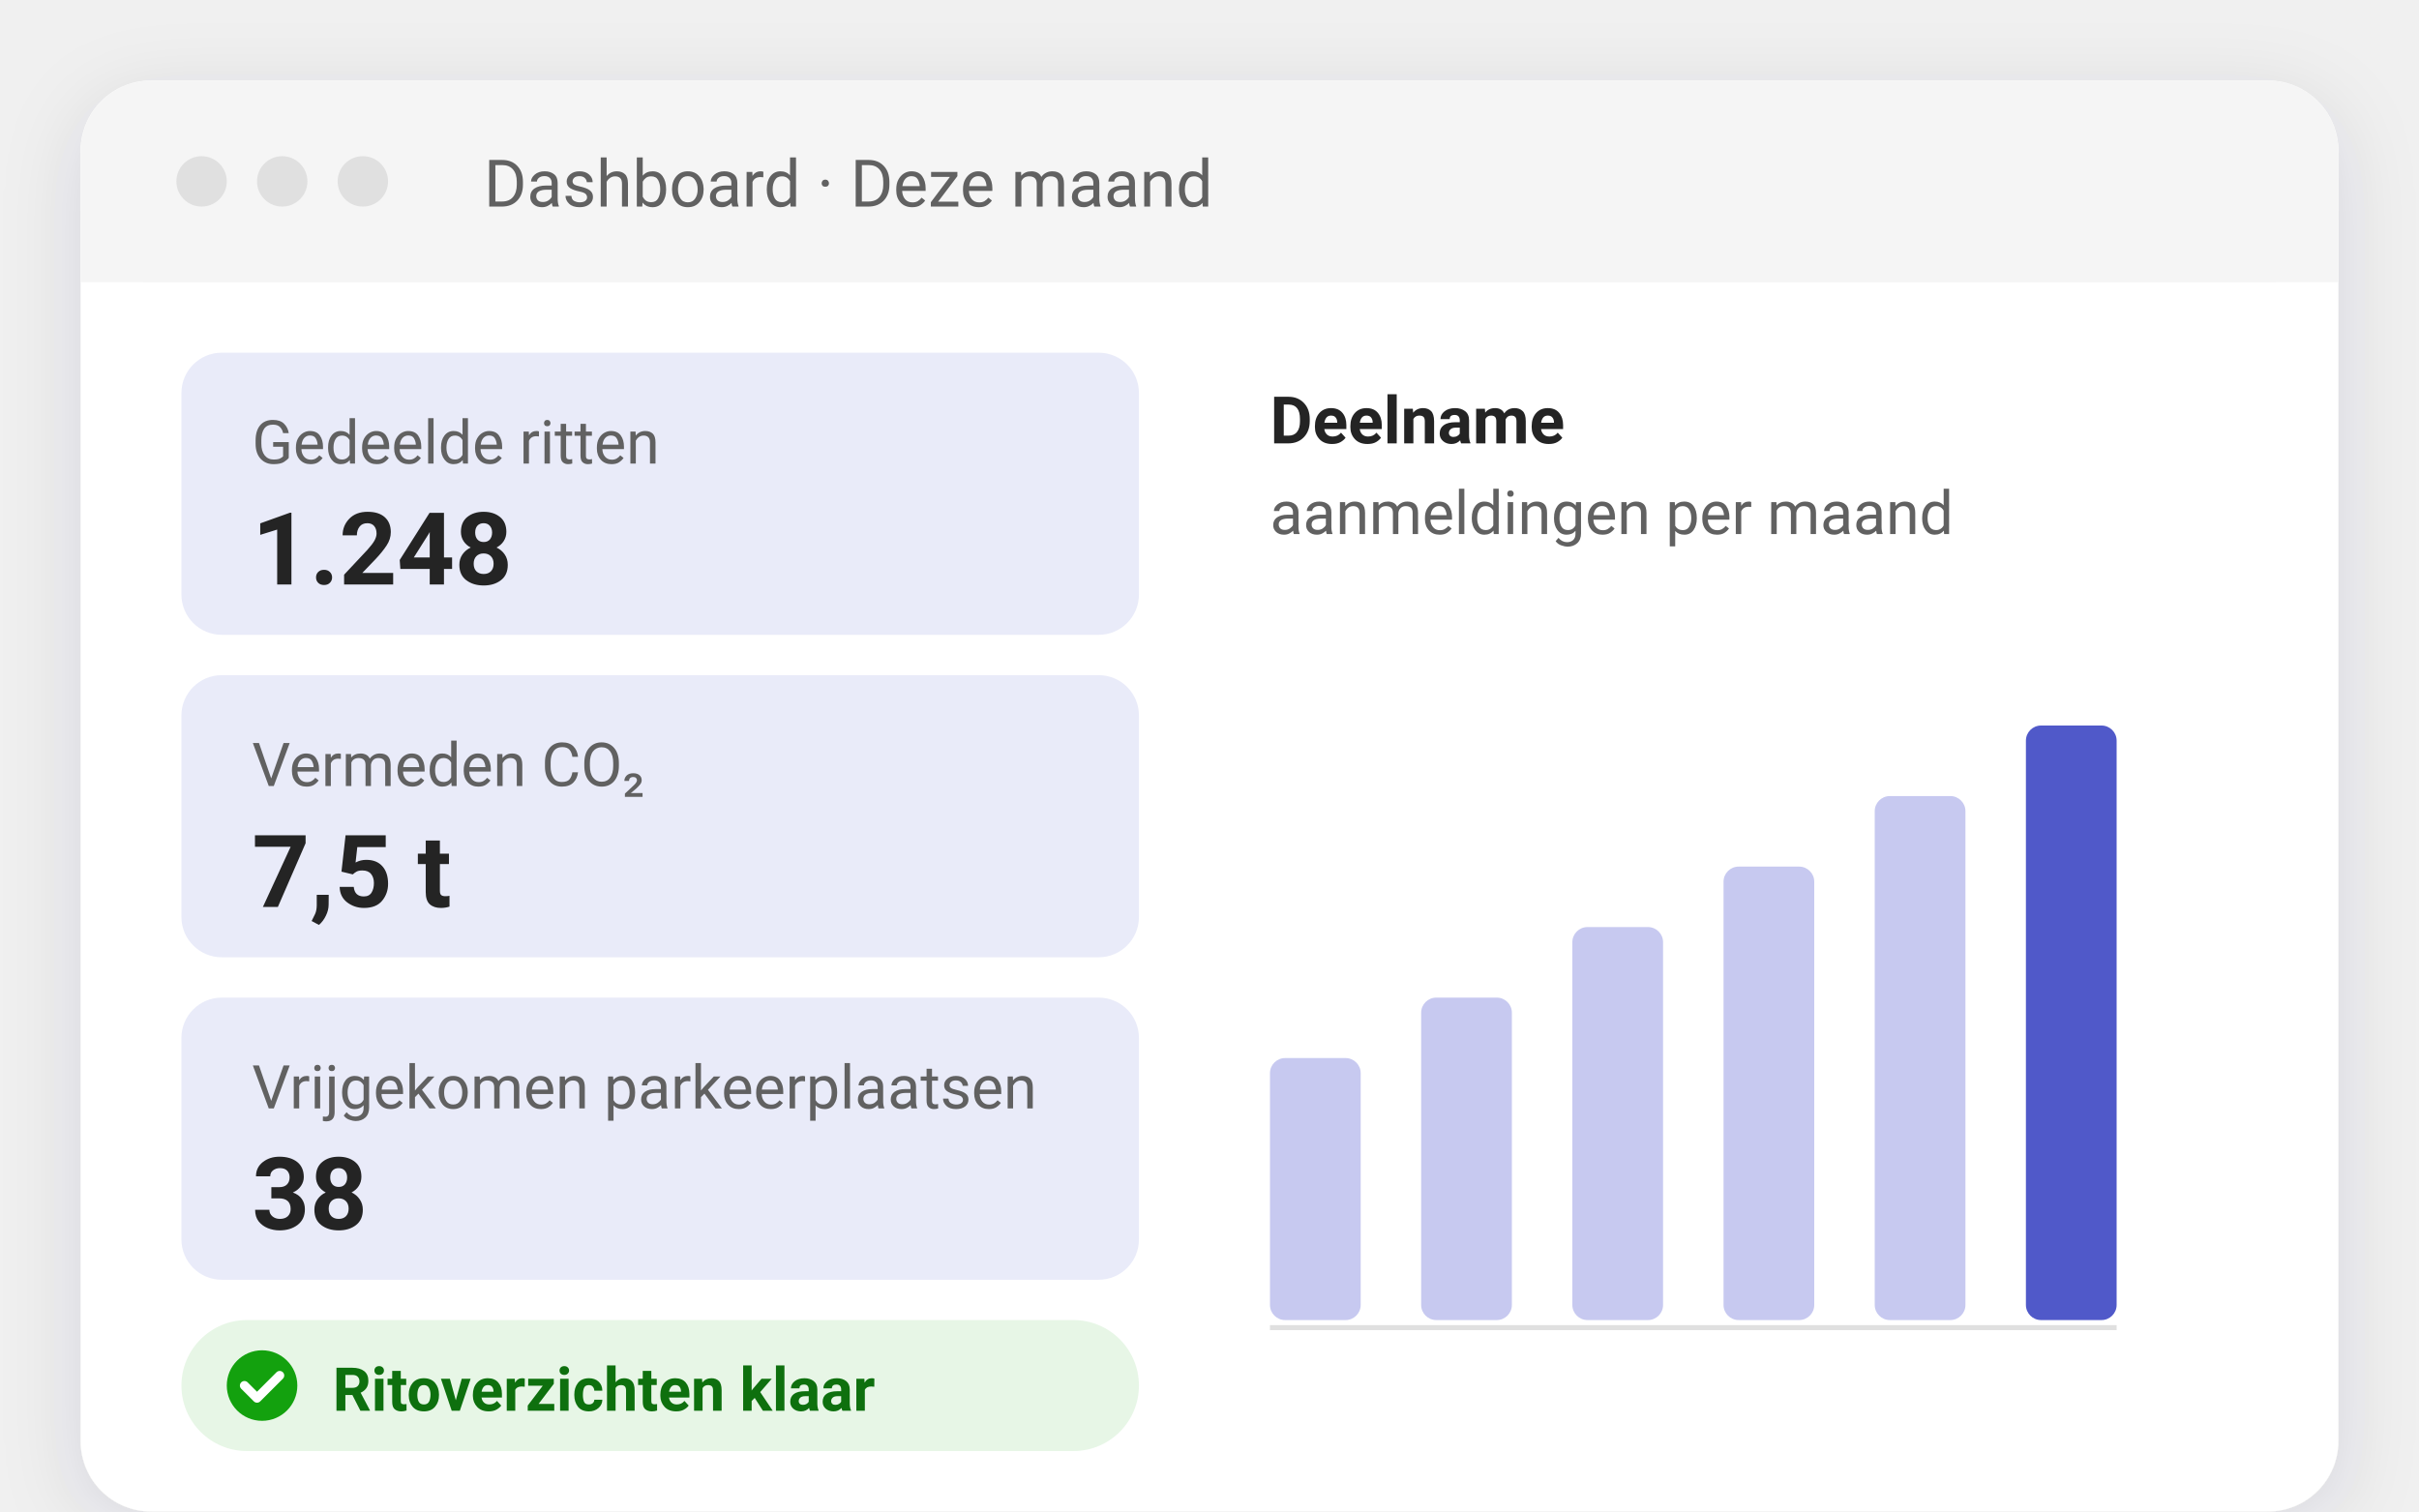
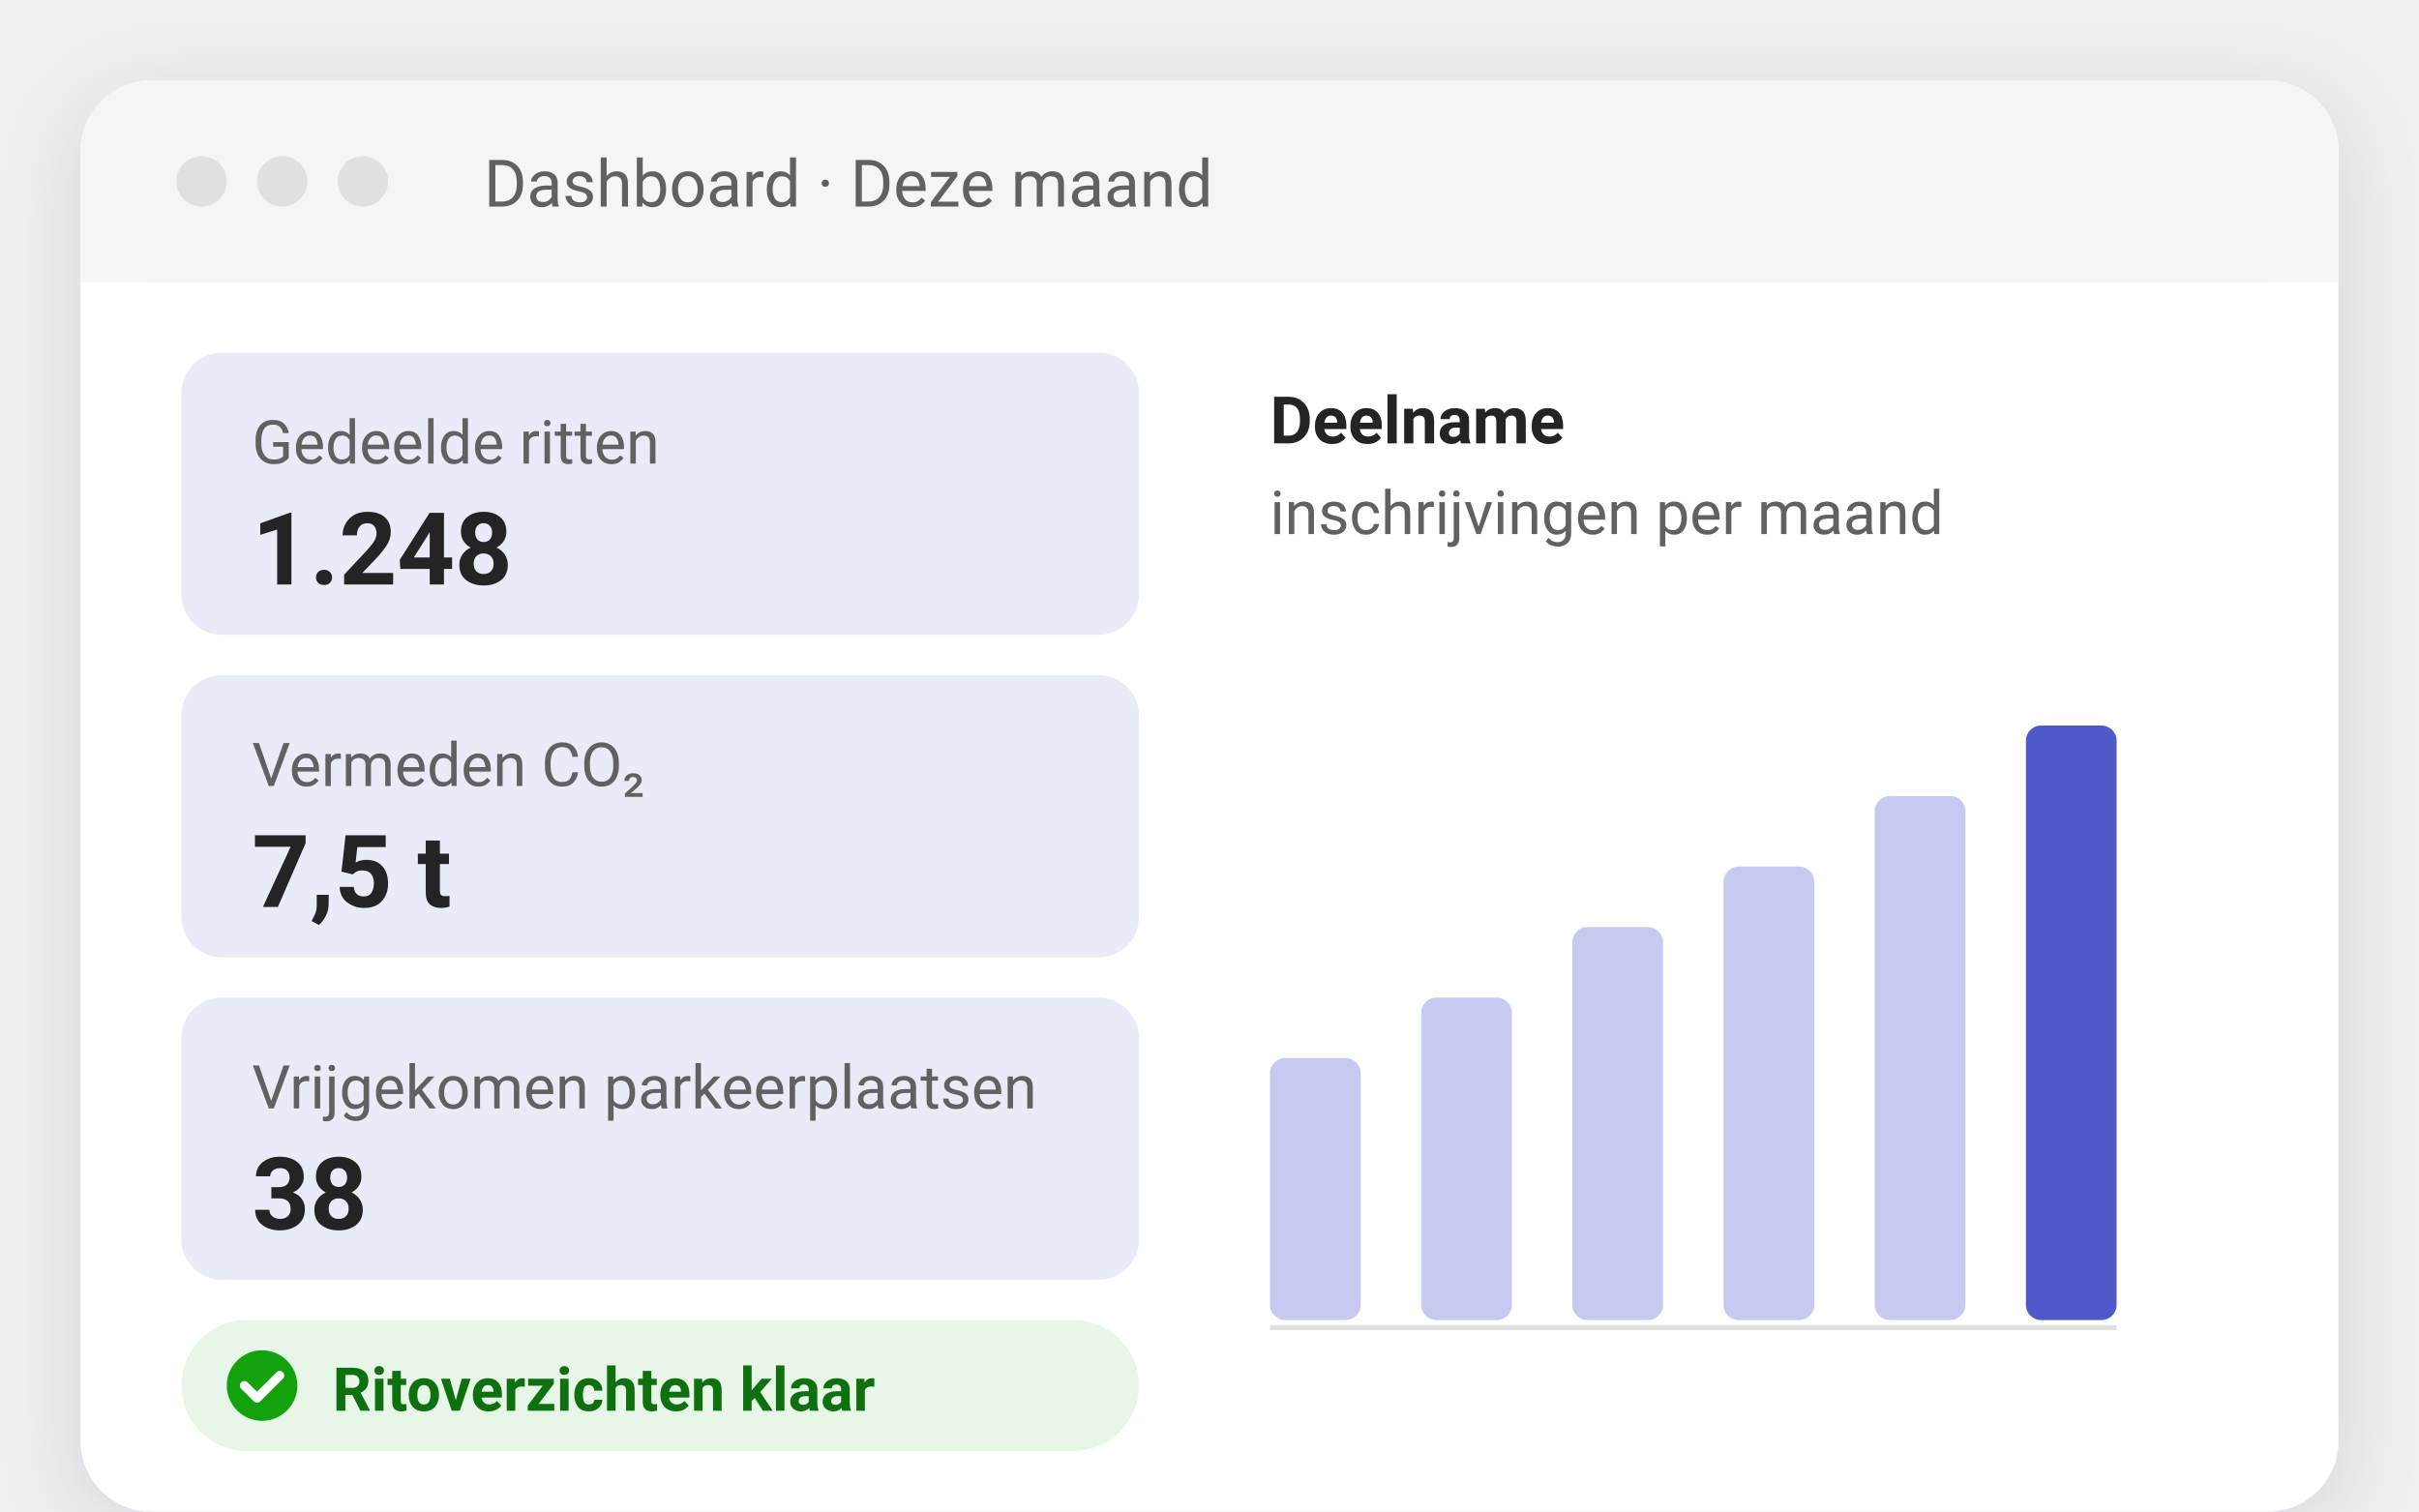
<svg xmlns="http://www.w3.org/2000/svg" viewBox="0 0 480 300" width="480" height="300" role="img" aria-labelledby="t">
  <defs>
    <filter id="s" x="-10%" y="-10%" width="120%" height="130%">
      <feDropShadow dx="0" dy="4" stdDeviation="8" flood-color="#1b1b4b" flood-opacity=".12" />
    </filter>
  </defs>
  <g font-family="'Segoe UI',Roboto,Helvetica,Arial,sans-serif">
    <rect x="16" y="16" width="448" height="284" rx="14" fill="#fff" filter="url(#s)" />
    <rect x="16" y="16" width="448" height="40" rx="14" fill="#F5F5F5" />
    <rect x="16" y="42" width="448" height="14" fill="#F5F5F5" />
    <circle cx="40" cy="36" r="5" fill="#E0E0E0" />
    <circle cx="56" cy="36" r="5" fill="#E0E0E0" />
    <circle cx="72" cy="36" r="5" fill="#E0E0E0" />
    <text x="96" y="41" font-size="13" fill="#616161">Dashboard · Deze maand</text>
    <rect x="36" y="70" width="190" height="56" rx="8" fill="#E9EBF9" />
    <text x="50" y="92" font-size="12" fill="#616161">Gedeelde ritten</text>
    <text x="50" y="116" font-size="20" font-weight="700" fill="#242424">1.248</text>
    <rect x="36" y="134" width="190" height="56" rx="8" fill="#E9EBF9" />
    <text x="50" y="156" font-size="12" fill="#616161">Vermeden CO₂</text>
    <text x="50" y="180" font-size="20" font-weight="700" fill="#242424">7,5 t</text>
    <rect x="36" y="198" width="190" height="56" rx="8" fill="#E9EBF9" />
    <text x="50" y="220" font-size="12" fill="#616161">Vrijgekomen parkeerplaatsen</text>
    <text x="50" y="244" font-size="20" font-weight="700" fill="#242424">38</text>
    <text x="252" y="88" font-size="13" font-weight="600" fill="#242424">Deelname</text>
-     <text x="252" y="106" font-size="12" fill="#616161">aanmeldingen per maand</text>
+     <text x="252" y="106" font-size="12" fill="#616161">inschrijvingen per maand</text>
    <rect x="252" y="210" width="18" height="52" rx="3" fill="#C7C9F0" />
    <rect x="282" y="198" width="18" height="64" rx="3" fill="#C7C9F0" />
    <rect x="312" y="184" width="18" height="78" rx="3" fill="#C7C9F0" />
    <rect x="342" y="172" width="18" height="90" rx="3" fill="#C7C9F0" />
    <rect x="372" y="158" width="18" height="104" rx="3" fill="#C7C9F0" />
    <rect x="402" y="144" width="18" height="118" rx="3" fill="#5059C9" />
    <rect x="252" y="263" width="168" height="1" fill="#E0E0E0" />
    <rect x="36" y="262" width="190" height="26" rx="13" fill="#E7F6E6" />
    <circle cx="52" cy="275" r="7" fill="#13A10E" />
    <path d="M48.5 275l2.5 2.5 4.5-4.5" stroke="#fff" stroke-width="1.8" fill="none" stroke-linecap="round" stroke-linejoin="round" />
    <text x="66" y="280" font-size="12" font-weight="600" fill="#0E700E">Ritoverzichten klaar</text>
  </g>
</svg>
